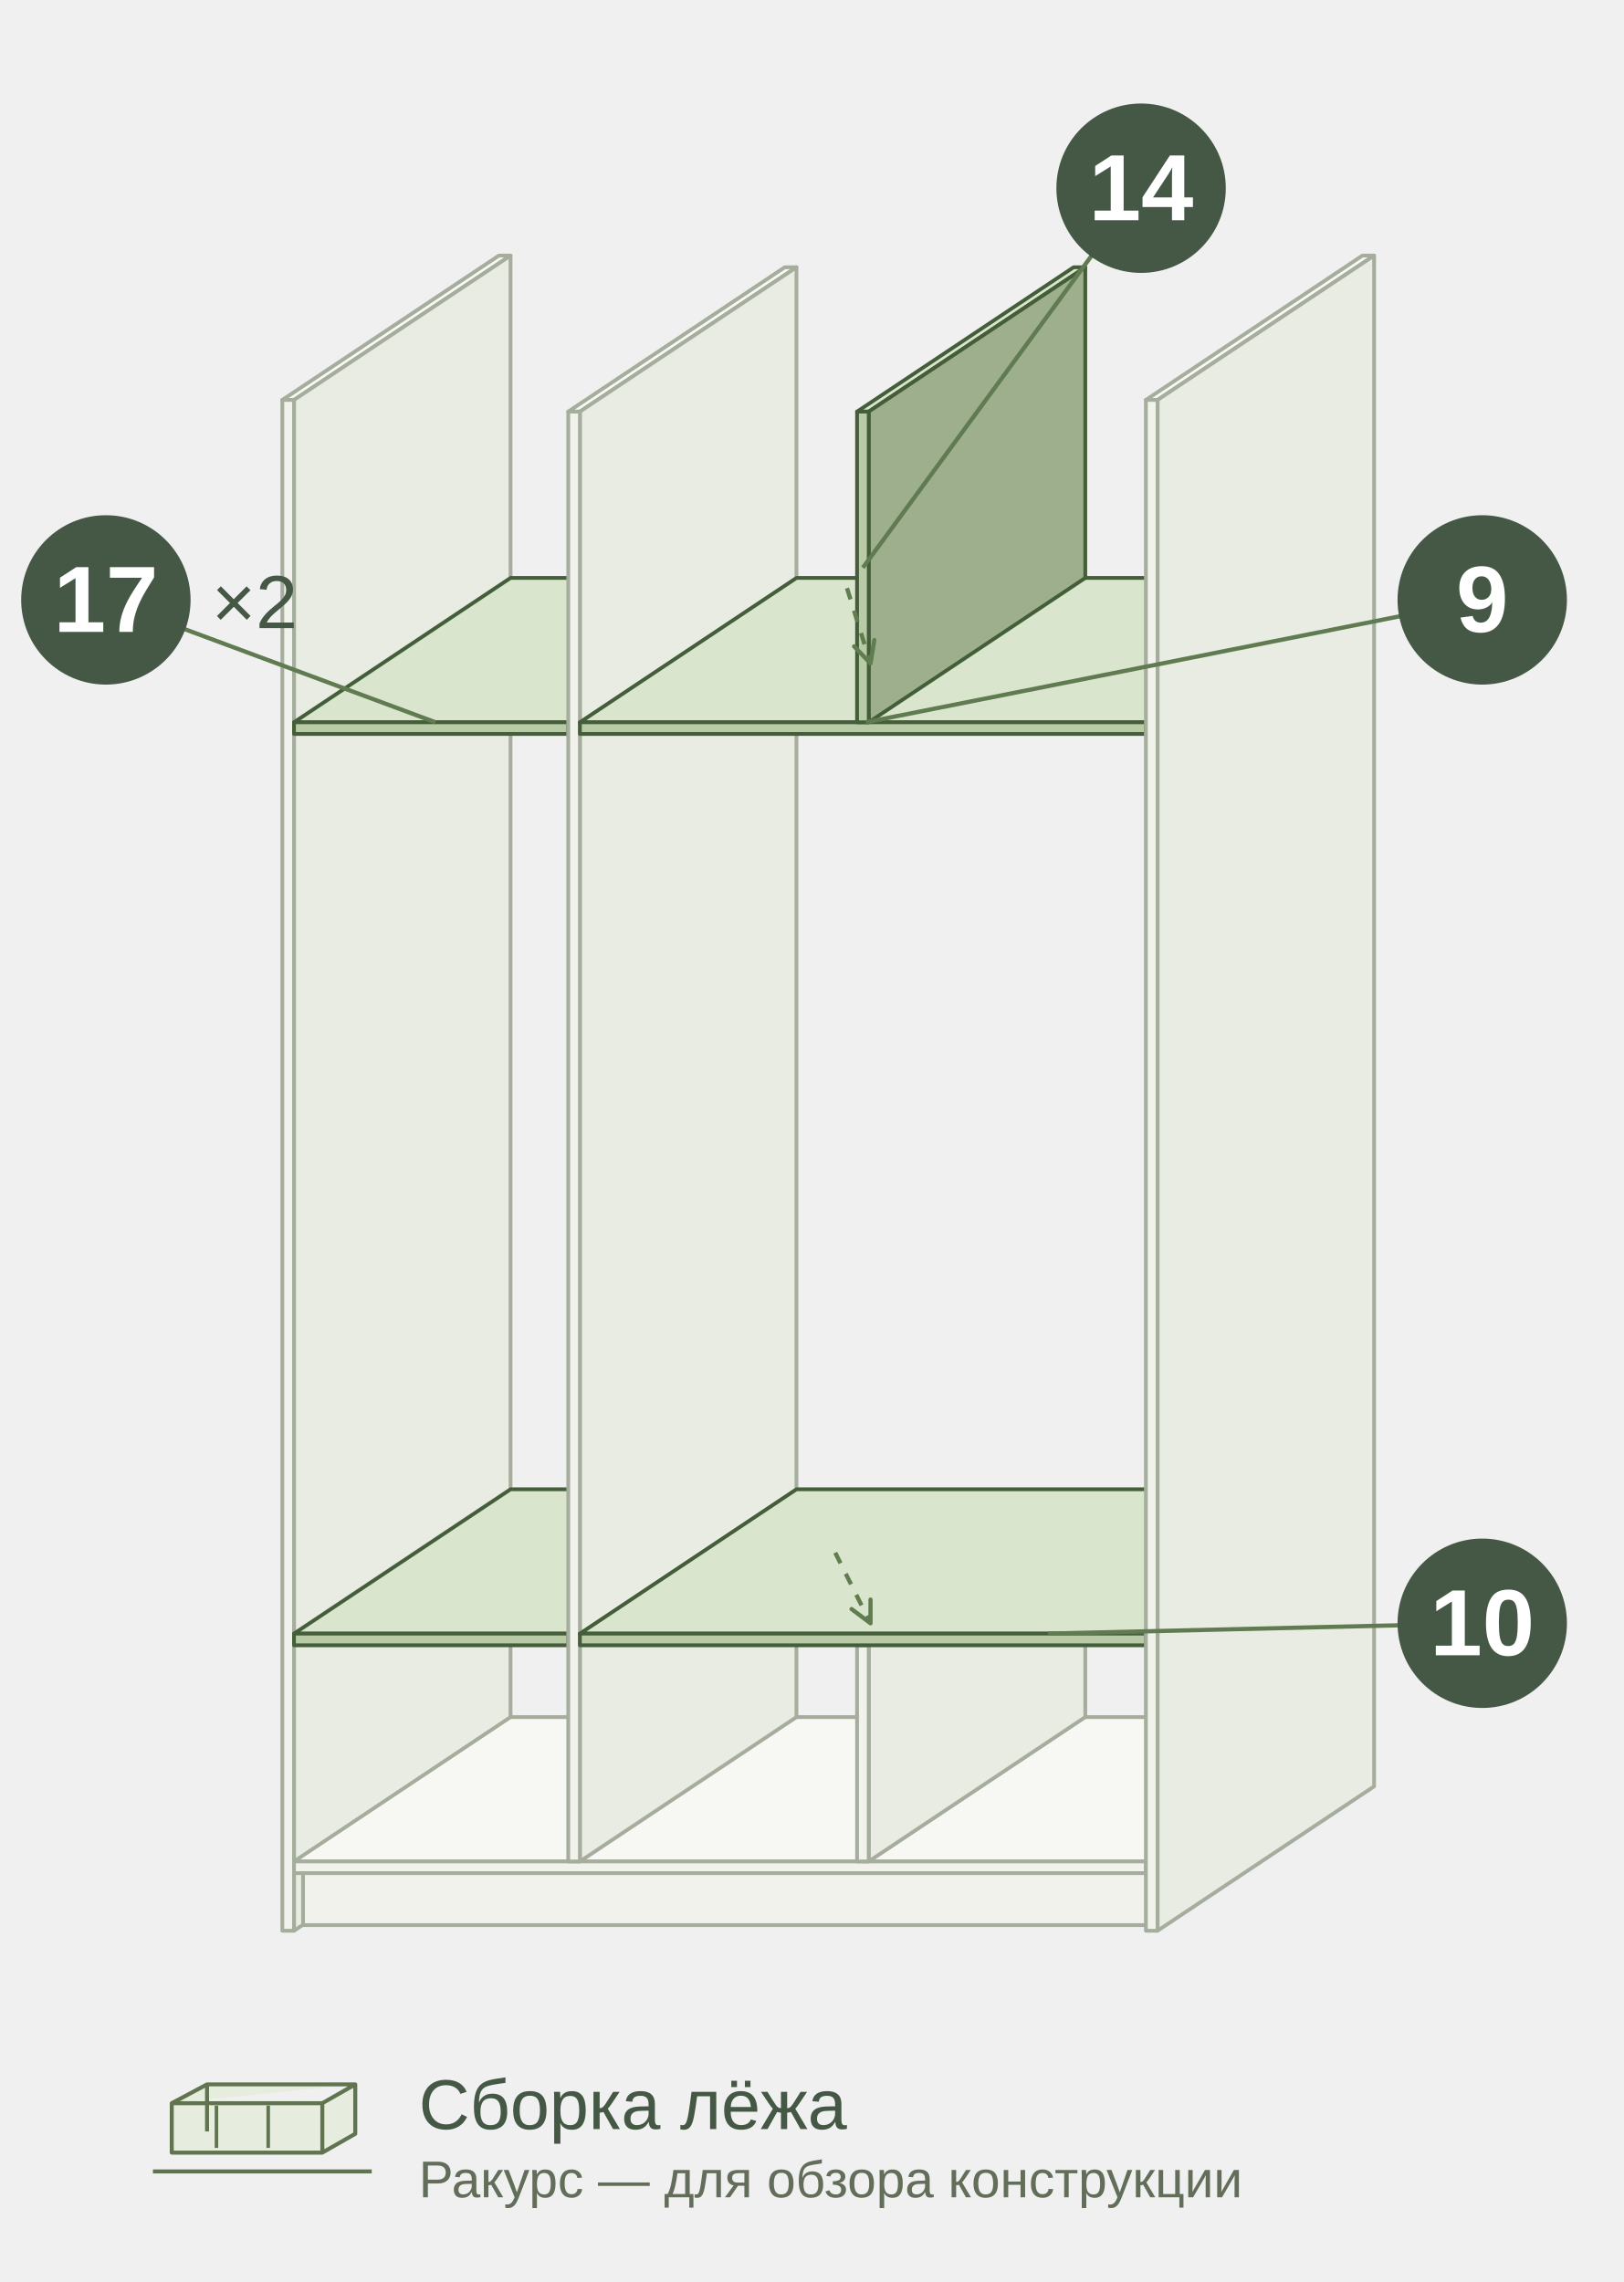
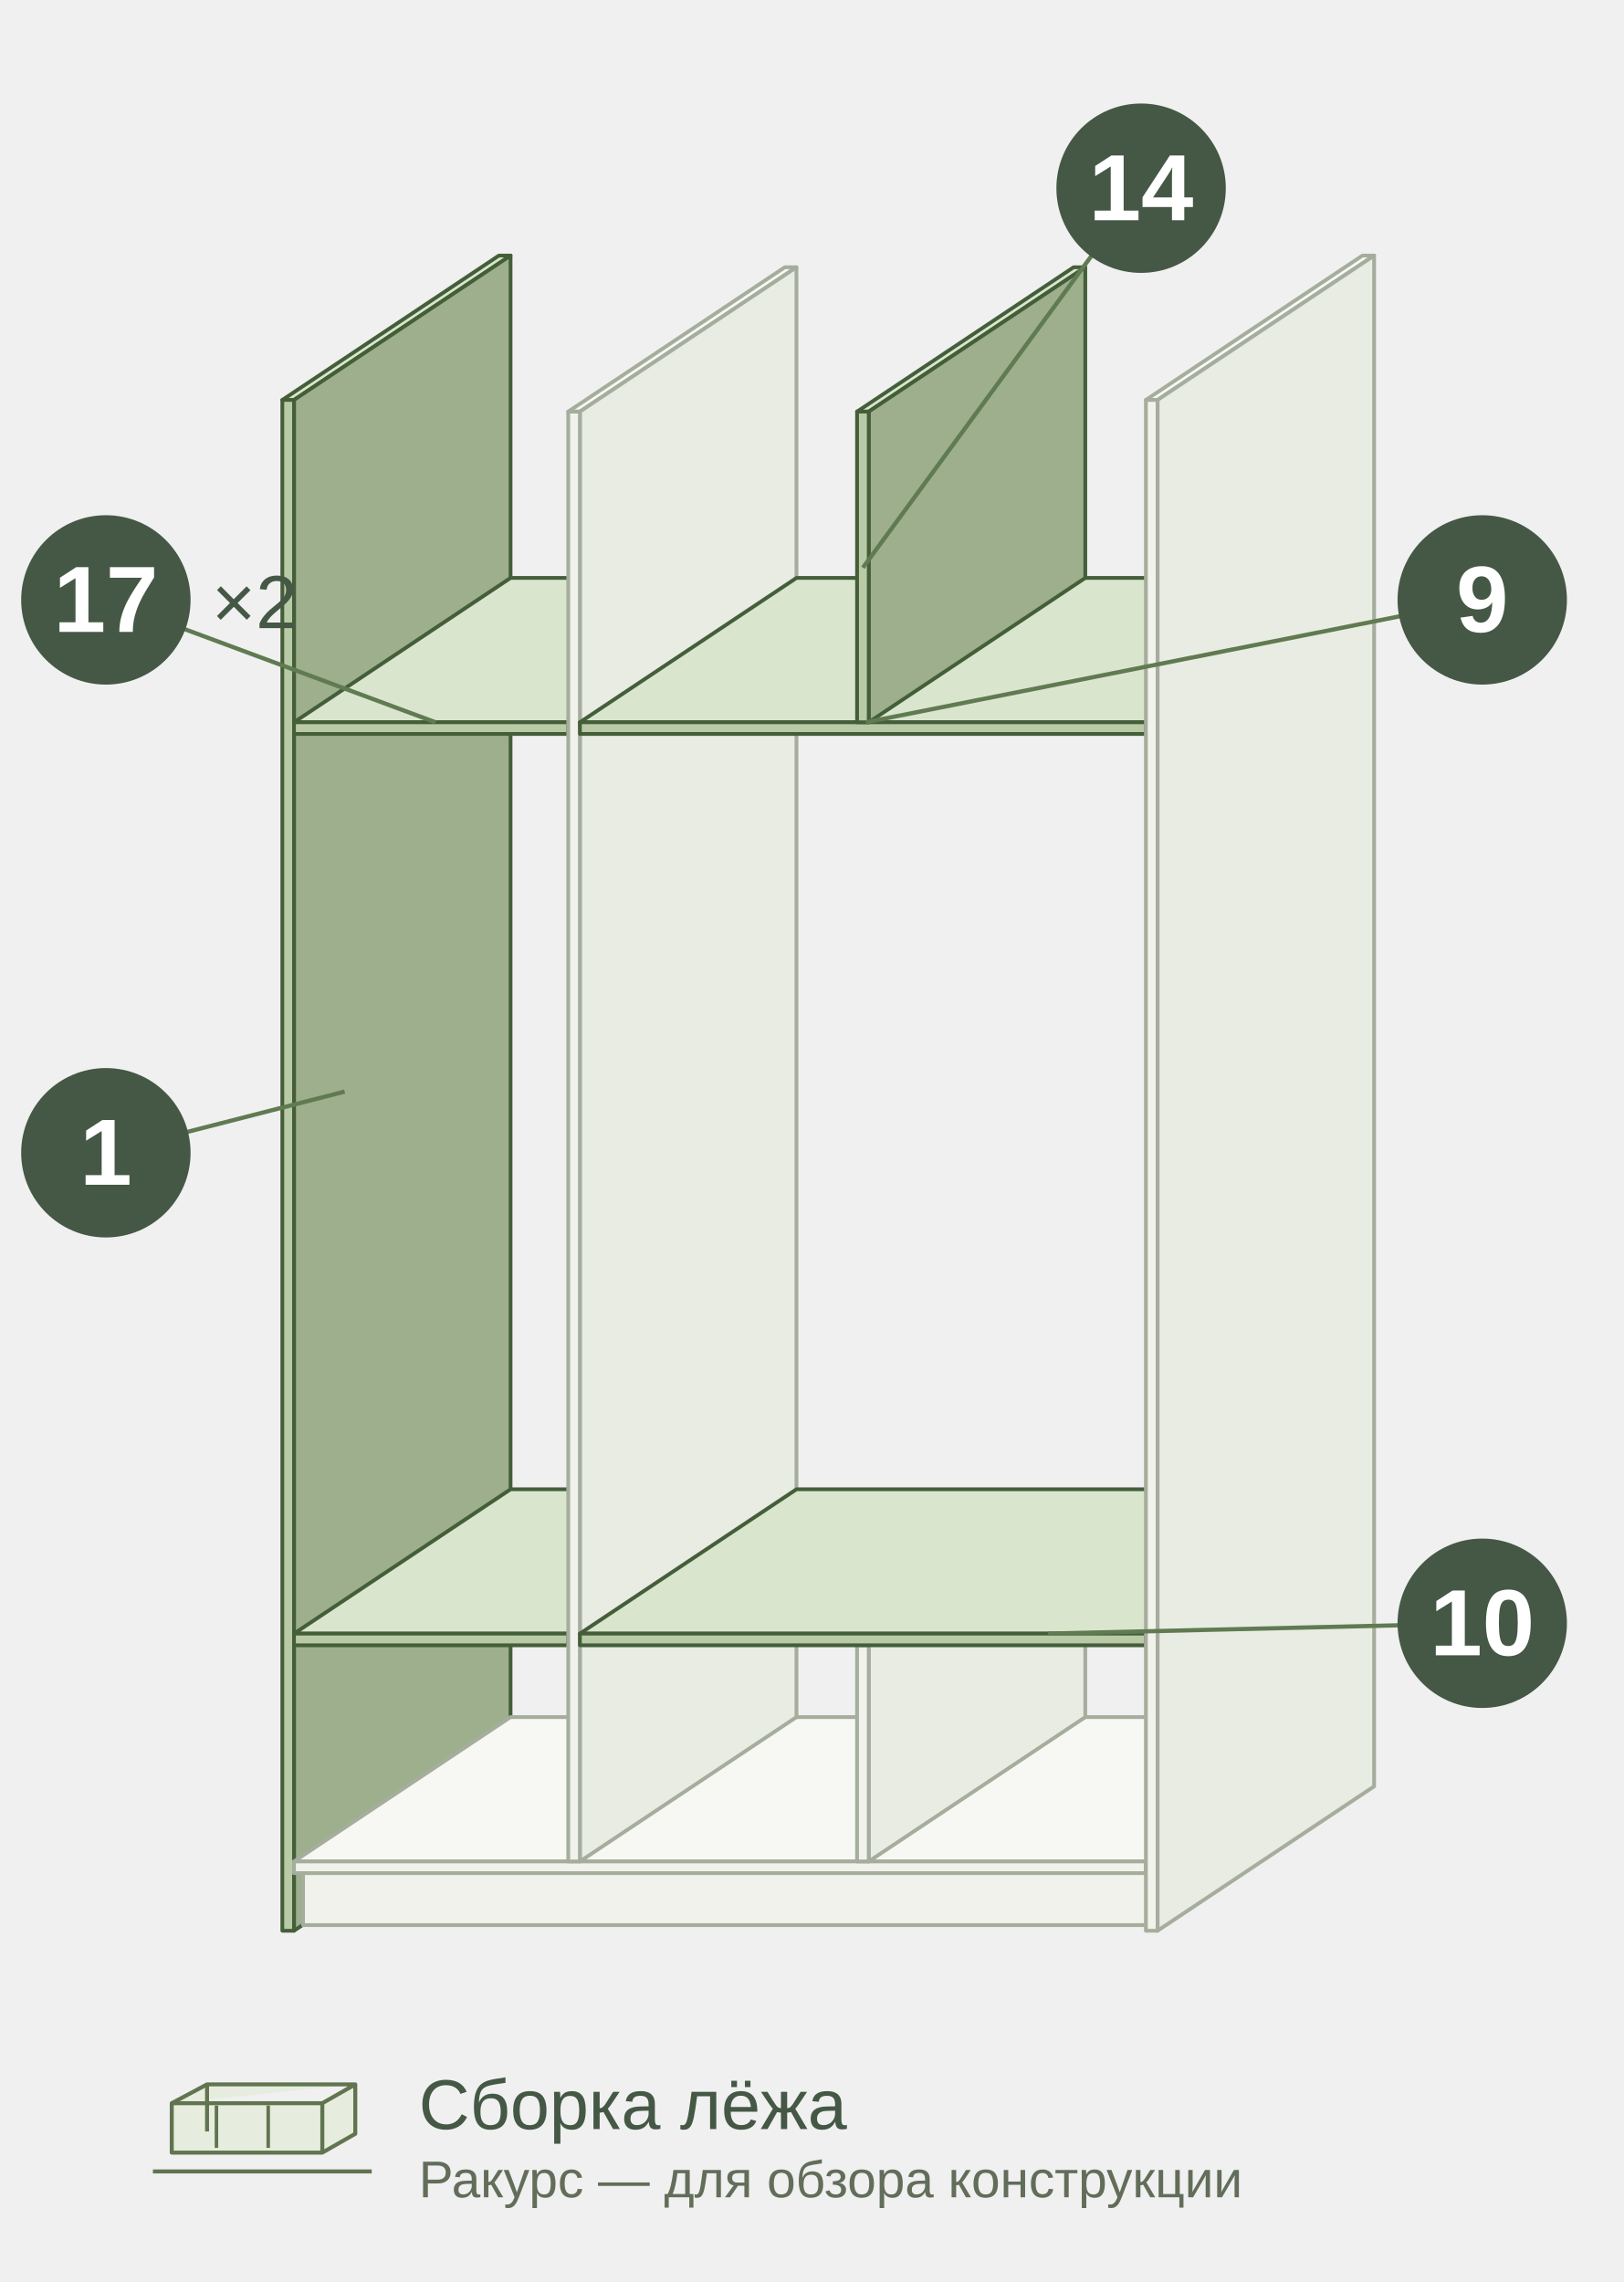
- <svg xmlns="http://www.w3.org/2000/svg" viewBox="35 -100 690 970" role="group" aria-label="Фиксированные полки и верхняя стойка" style="font-family:Arial,sans-serif">
+ <svg xmlns="http://www.w3.org/2000/svg" viewBox="35 -100 690 970" role="group" aria-label="Результат шага: полки и верхняя стойка; левая боковина установлена последней" style="font-family:Arial,sans-serif">
  <defs>
    <marker id="vileta-arrow" viewBox="0 0 10 10" refX="9" refY="5" markerWidth="5" markerHeight="5" orient="auto-start-reverse">
      <path d="M1 1L9 5L1 9" fill="none" stroke="#617D50" stroke-width="1.8" />
    </marker>
  </defs>
  <g data-scene="carcass" data-face-count="36" data-unresolved-order="0">
    <g class="diagram-part" data-part="19" data-face-axis="0">
      <polygon points="595.84,647.00 599.68,644.44 599.68,669.09 595.84,671.64" fill="#E9ECE3" stroke="#A5AD9D" stroke-width="1.6" stroke-linejoin="round" />
    </g>
    <g class="diagram-part" data-part="19" data-face-axis="0">
      <polygon points="525.88,693.64 529.72,691.08 529.72,715.73 525.88,718.29" fill="#E9ECE3" stroke="#A5AD9D" stroke-width="1.6" stroke-linejoin="round" />
    </g>
-     <g class="diagram-part" data-part="1" data-face-axis="1">
-       <polygon points="155.00,70.00 159.96,70.00 252.00,8.64 247.04,8.64" fill="#F7F8F3" stroke="#A5AD9D" stroke-width="1.6" stroke-linejoin="round" />
+     <g class="diagram-part is-current" data-part="1" data-face-axis="1">
+       <polygon points="155.00,70.00 159.96,70.00 252.00,8.64 247.04,8.64" fill="#D9E6CD" stroke="#455E3A" stroke-width="1.6" stroke-linejoin="round" />
    </g>
-     <g class="diagram-part" data-part="1" data-face-axis="0">
-       <polygon points="159.96,70.00 252.00,8.64 252.00,659.33 159.96,720.69" fill="#E9ECE3" stroke="#A5AD9D" stroke-width="1.6" stroke-linejoin="round" />
+     <g class="diagram-part is-current" data-part="1" data-face-axis="0">
+       <polygon points="159.96,70.00 252.00,8.64 252.00,659.33 159.96,720.69" fill="#9DAF8D" stroke="#455E3A" stroke-width="1.6" stroke-linejoin="round" />
    </g>
-     <g class="diagram-part" data-part="1" data-face-axis="2">
-       <polygon points="155.00,70.00 159.96,70.00 159.96,720.69 155.00,720.69" fill="#F0F2EB" stroke="#A5AD9D" stroke-width="1.6" stroke-linejoin="round" />
+     <g class="diagram-part is-current" data-part="1" data-face-axis="2">
+       <polygon points="155.00,70.00 159.96,70.00 159.96,720.69 155.00,720.69" fill="#B8CBA6" stroke="#455E3A" stroke-width="1.6" stroke-linejoin="round" />
    </g>
    <g class="diagram-part" data-part="18" data-face-axis="1">
      <polygon points="399.28,599.36 404.24,599.36 496.28,538.00 491.32,538.00" fill="#F7F8F3" stroke="#A5AD9D" stroke-width="1.6" stroke-linejoin="round" />
    </g>
    <g class="diagram-part is-current" data-part="14" data-face-axis="1">
      <polygon points="399.28,74.96 404.24,74.96 496.28,13.60 491.32,13.60" fill="#D9E6CD" stroke="#455E3A" stroke-width="1.6" stroke-linejoin="round" />
    </g>
    <g class="diagram-part is-current" data-part="10" data-face-axis="0">
      <polygon points="522.04,594.40 614.08,533.04 614.08,538.00 522.04,599.36" fill="#9DAF8D" stroke="#455E3A" stroke-width="1.6" stroke-linejoin="round" />
    </g>
    <g class="diagram-part is-current" data-part="9" data-face-axis="0">
      <polygon points="522.04,207.02 614.08,145.66 614.08,150.62 522.04,211.98" fill="#9DAF8D" stroke="#455E3A" stroke-width="1.6" stroke-linejoin="round" />
    </g>
    <g class="diagram-part is-current" data-part="17" data-face-axis="0">
      <polygon points="276.52,594.40 368.56,533.04 368.56,538.00 276.52,599.36" fill="#9DAF8D" stroke="#455E3A" stroke-width="1.6" stroke-linejoin="round" />
    </g>
    <g class="diagram-part is-current" data-part="17" data-face-axis="0">
      <polygon points="276.52,207.02 368.56,145.66 368.56,150.62 276.52,211.98" fill="#9DAF8D" stroke="#455E3A" stroke-width="1.6" stroke-linejoin="round" />
    </g>
    <g class="diagram-part" data-part="3" data-face-axis="1">
      <polygon points="276.52,74.96 281.48,74.96 373.52,13.60 368.56,13.60" fill="#F7F8F3" stroke="#A5AD9D" stroke-width="1.6" stroke-linejoin="round" />
    </g>
    <g class="diagram-part" data-part="2" data-face-axis="1">
      <polygon points="522.04,70.00 527.00,70.00 619.04,8.64 614.08,8.64" fill="#F7F8F3" stroke="#A5AD9D" stroke-width="1.6" stroke-linejoin="round" />
    </g>
    <g class="diagram-part" data-part="19" data-face-axis="1">
      <polygon points="233.76,647.00 595.84,647.00 599.68,644.44 237.60,644.44" fill="#F7F8F3" stroke="#A5AD9D" stroke-width="1.6" stroke-linejoin="round" />
    </g>
    <g class="diagram-part" data-part="19" data-face-axis="2">
      <polygon points="233.76,647.00 595.84,647.00 595.84,671.64 233.76,671.64" fill="#F0F2EB" stroke="#A5AD9D" stroke-width="1.6" stroke-linejoin="round" />
    </g>
    <g class="diagram-part" data-part="19" data-face-axis="1">
      <polygon points="163.80,693.64 525.88,693.64 529.72,691.08 167.64,691.08" fill="#F7F8F3" stroke="#A5AD9D" stroke-width="1.6" stroke-linejoin="round" />
    </g>
    <g class="diagram-part" data-part="19" data-face-axis="2">
      <polygon points="163.80,693.64 525.88,693.64 525.88,718.29 163.80,718.29" fill="#F0F2EB" stroke="#A5AD9D" stroke-width="1.6" stroke-linejoin="round" />
    </g>
    <g class="diagram-part is-current" data-part="17" data-face-axis="1">
      <polygon points="159.96,594.40 276.52,594.40 368.56,533.04 252.00,533.04" fill="#D9E6CD" stroke="#455E3A" stroke-width="1.6" stroke-linejoin="round" />
    </g>
    <g class="diagram-part is-current" data-part="17" data-face-axis="2">
      <polygon points="159.96,594.40 276.52,594.40 276.52,599.36 159.96,599.36" fill="#B8CBA6" stroke="#455E3A" stroke-width="1.6" stroke-linejoin="round" />
    </g>
    <g class="diagram-part is-current" data-part="17" data-face-axis="1">
      <polygon points="159.96,207.02 276.52,207.02 368.56,145.66 252.00,145.66" fill="#D9E6CD" stroke="#455E3A" stroke-width="1.6" stroke-linejoin="round" />
    </g>
    <g class="diagram-part is-current" data-part="17" data-face-axis="2">
      <polygon points="159.96,207.02 276.52,207.02 276.52,211.98 159.96,211.98" fill="#B8CBA6" stroke="#455E3A" stroke-width="1.6" stroke-linejoin="round" />
    </g>
    <g class="diagram-part" data-part="8" data-face-axis="1">
      <polygon points="159.96,691.24 522.04,691.24 614.08,629.88 252.00,629.88" fill="#F7F8F3" stroke="#A5AD9D" stroke-width="1.6" stroke-linejoin="round" />
    </g>
    <g class="diagram-part" data-part="8" data-face-axis="0">
      <polygon points="522.04,691.24 614.08,629.88 614.08,634.84 522.04,696.20" fill="#E9ECE3" stroke="#A5AD9D" stroke-width="1.6" stroke-linejoin="round" />
    </g>
    <g class="diagram-part" data-part="8" data-face-axis="2">
      <polygon points="159.96,691.24 522.04,691.24 522.04,696.20 159.96,696.20" fill="#F0F2EB" stroke="#A5AD9D" stroke-width="1.6" stroke-linejoin="round" />
    </g>
    <g class="diagram-part" data-part="18" data-face-axis="0">
      <polygon points="404.24,599.36 496.28,538.00 496.28,629.88 404.24,691.24" fill="#E9ECE3" stroke="#A5AD9D" stroke-width="1.6" stroke-linejoin="round" />
    </g>
    <g class="diagram-part" data-part="18" data-face-axis="2">
      <polygon points="399.28,599.36 404.24,599.36 404.24,691.24 399.28,691.24" fill="#F0F2EB" stroke="#A5AD9D" stroke-width="1.6" stroke-linejoin="round" />
    </g>
    <g class="diagram-part" data-part="3" data-face-axis="0">
      <polygon points="281.48,74.96 373.52,13.60 373.52,629.88 281.48,691.24" fill="#E9ECE3" stroke="#A5AD9D" stroke-width="1.6" stroke-linejoin="round" />
    </g>
    <g class="diagram-part" data-part="3" data-face-axis="2">
      <polygon points="276.52,74.96 281.48,74.96 281.48,691.24 276.52,691.24" fill="#F0F2EB" stroke="#A5AD9D" stroke-width="1.6" stroke-linejoin="round" />
    </g>
    <g class="diagram-part is-current" data-part="10" data-face-axis="1">
      <polygon points="281.48,594.40 522.04,594.40 614.08,533.04 373.52,533.04" fill="#D9E6CD" stroke="#455E3A" stroke-width="1.6" stroke-linejoin="round" />
    </g>
    <g class="diagram-part is-current" data-part="10" data-face-axis="2">
      <polygon points="281.48,594.40 522.04,594.40 522.04,599.36 281.48,599.36" fill="#B8CBA6" stroke="#455E3A" stroke-width="1.6" stroke-linejoin="round" />
    </g>
    <g class="diagram-part is-current" data-part="9" data-face-axis="1">
      <polygon points="281.48,207.02 522.04,207.02 614.08,145.66 373.52,145.66" fill="#D9E6CD" stroke="#455E3A" stroke-width="1.6" stroke-linejoin="round" />
    </g>
    <g class="diagram-part is-current" data-part="9" data-face-axis="2">
      <polygon points="281.48,207.02 522.04,207.02 522.04,211.98 281.48,211.98" fill="#B8CBA6" stroke="#455E3A" stroke-width="1.6" stroke-linejoin="round" />
    </g>
    <g class="diagram-part is-current" data-part="14" data-face-axis="0">
      <polygon points="404.24,74.96 496.28,13.60 496.28,145.66 404.24,207.02" fill="#9DAF8D" stroke="#455E3A" stroke-width="1.6" stroke-linejoin="round" />
    </g>
    <g class="diagram-part is-current" data-part="14" data-face-axis="2">
      <polygon points="399.28,74.96 404.24,74.96 404.24,207.02 399.28,207.02" fill="#B8CBA6" stroke="#455E3A" stroke-width="1.6" stroke-linejoin="round" />
    </g>
    <g class="diagram-part" data-part="2" data-face-axis="0">
      <polygon points="527.00,70.00 619.04,8.64 619.04,659.33 527.00,720.69" fill="#E9ECE3" stroke="#A5AD9D" stroke-width="1.6" stroke-linejoin="round" />
    </g>
    <g class="diagram-part" data-part="2" data-face-axis="2">
      <polygon points="522.04,70.00 527.00,70.00 527.00,720.69 522.04,720.69" fill="#F0F2EB" stroke="#A5AD9D" stroke-width="1.6" stroke-linejoin="round" />
    </g>
  </g>
  <g class="diagram-part diagram-callout" data-part="9" tabindex="0" role="button" aria-label="Показать деталь №9">
    <path d="M403 207.02 L665 155" fill="none" stroke="#607A51" stroke-width="1.8" />
    <circle cx="665" cy="155" r="36" fill="#445845" />
    <text x="665" y="168.6" text-anchor="middle" fill="#fff" font-size="40" font-weight="600">9</text>
  </g>
  <g class="diagram-part diagram-callout" data-part="10" tabindex="0" role="button" aria-label="Показать деталь №10">
    <path d="M480.5 594.396 L665 590" fill="none" stroke="#607A51" stroke-width="1.8" />
    <circle cx="665" cy="590" r="36" fill="#445845" />
    <text x="665" y="603.6" text-anchor="middle" fill="#fff" font-size="40" font-weight="600">10</text>
  </g>
  <g class="diagram-part diagram-callout" data-part="17" tabindex="0" role="button" aria-label="Показать деталь №17">
    <path d="M220.1 207.02 L80 155" fill="none" stroke="#607A51" stroke-width="1.8" />
    <circle cx="80" cy="155" r="36" fill="#445845" />
    <text x="80" y="168.6" text-anchor="middle" fill="#fff" font-size="40" font-weight="600">17</text>
    <text x="125" y="167" font-size="32" fill="#445845">×2</text>
  </g>
  <g class="diagram-part diagram-callout" data-part="14" tabindex="0" role="button" aria-label="Показать деталь №14">
    <path d="M401.76 141.3 L520 -20" fill="none" stroke="#607A51" stroke-width="1.8" />
    <circle cx="520" cy="-20" r="36" fill="#445845" />
    <text x="520" y="-6.4" text-anchor="middle" fill="#fff" font-size="40" font-weight="600">14</text>
  </g>
-   <path d="M395 150 L405 182" fill="none" stroke="#617D50" stroke-width="1.8" stroke-dasharray="5 5" />
-   <path d="M406.611 172.067L405 182L398.02 174.752" fill="none" stroke="#617D50" stroke-width="1.8" stroke-linecap="round" stroke-linejoin="round" />
-   <path d="M390 560 L405 590" fill="none" stroke="#617D50" stroke-width="1.8" stroke-dasharray="5 5" />
-   <path d="M405 579.938L405 590L396.95 583.963" fill="none" stroke="#617D50" stroke-width="1.8" stroke-linecap="round" stroke-linejoin="round" />
+   <g class="diagram-part diagram-callout" data-part="1" tabindex="0" role="button" aria-label="Показать деталь №1">
+     <path d="M181.48 364 L80 390" fill="none" stroke="#607A51" stroke-width="1.8" />
+     <circle cx="80" cy="390" r="36" fill="#445845" />
+     <text x="80" y="403.6" text-anchor="middle" fill="#fff" font-size="40" font-weight="600">1</text>
+   </g>
  <g transform="translate(100 786)">
    <path d="M0 37H93M8 29V8L72 8L86 0V21L72 29Z M8 8L23 0H86 M72 8V29 M23 0V20" fill="#E7EDDE" stroke="#617450" stroke-width="1.7" stroke-linejoin="round" />
    <path d="M27 9V27M49 9V27" fill="none" stroke="#617450" stroke-width="1.5" />
    <text x="113" y="19" font-size="30" fill="#445845">Сборка лёжа</text>
    <text x="113" y="48" font-size="22" fill="#626D5A">Ракурс — для обзора конструкции</text>
  </g>
</svg>
